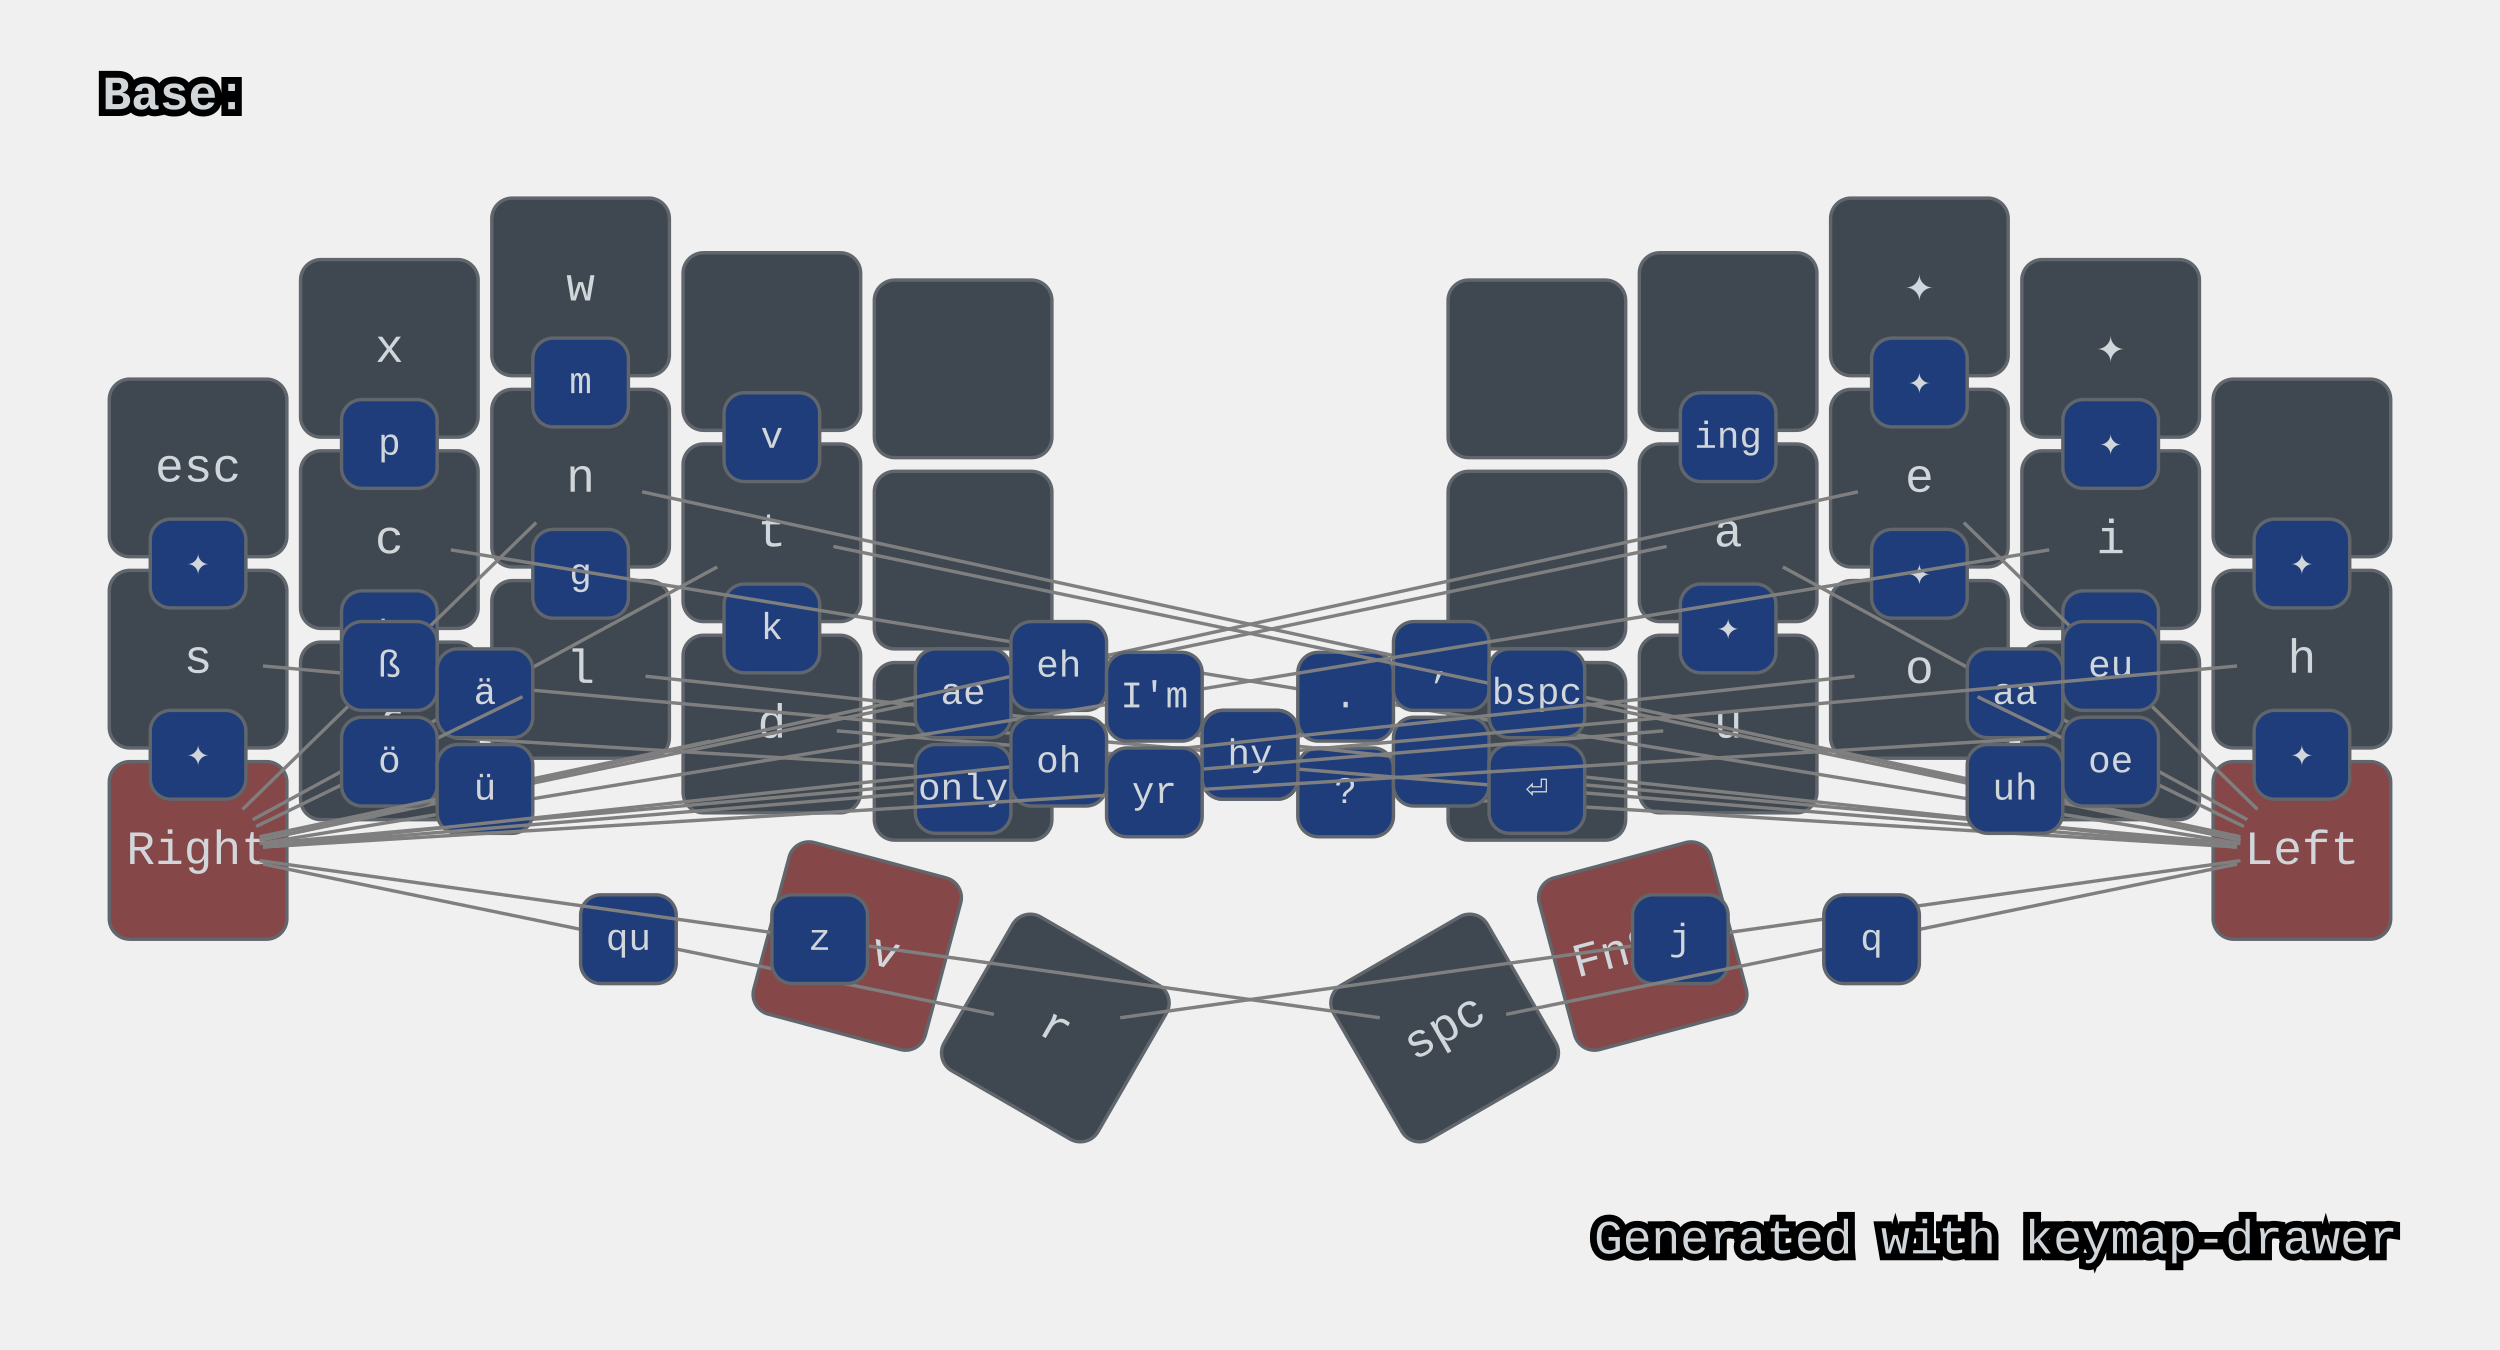
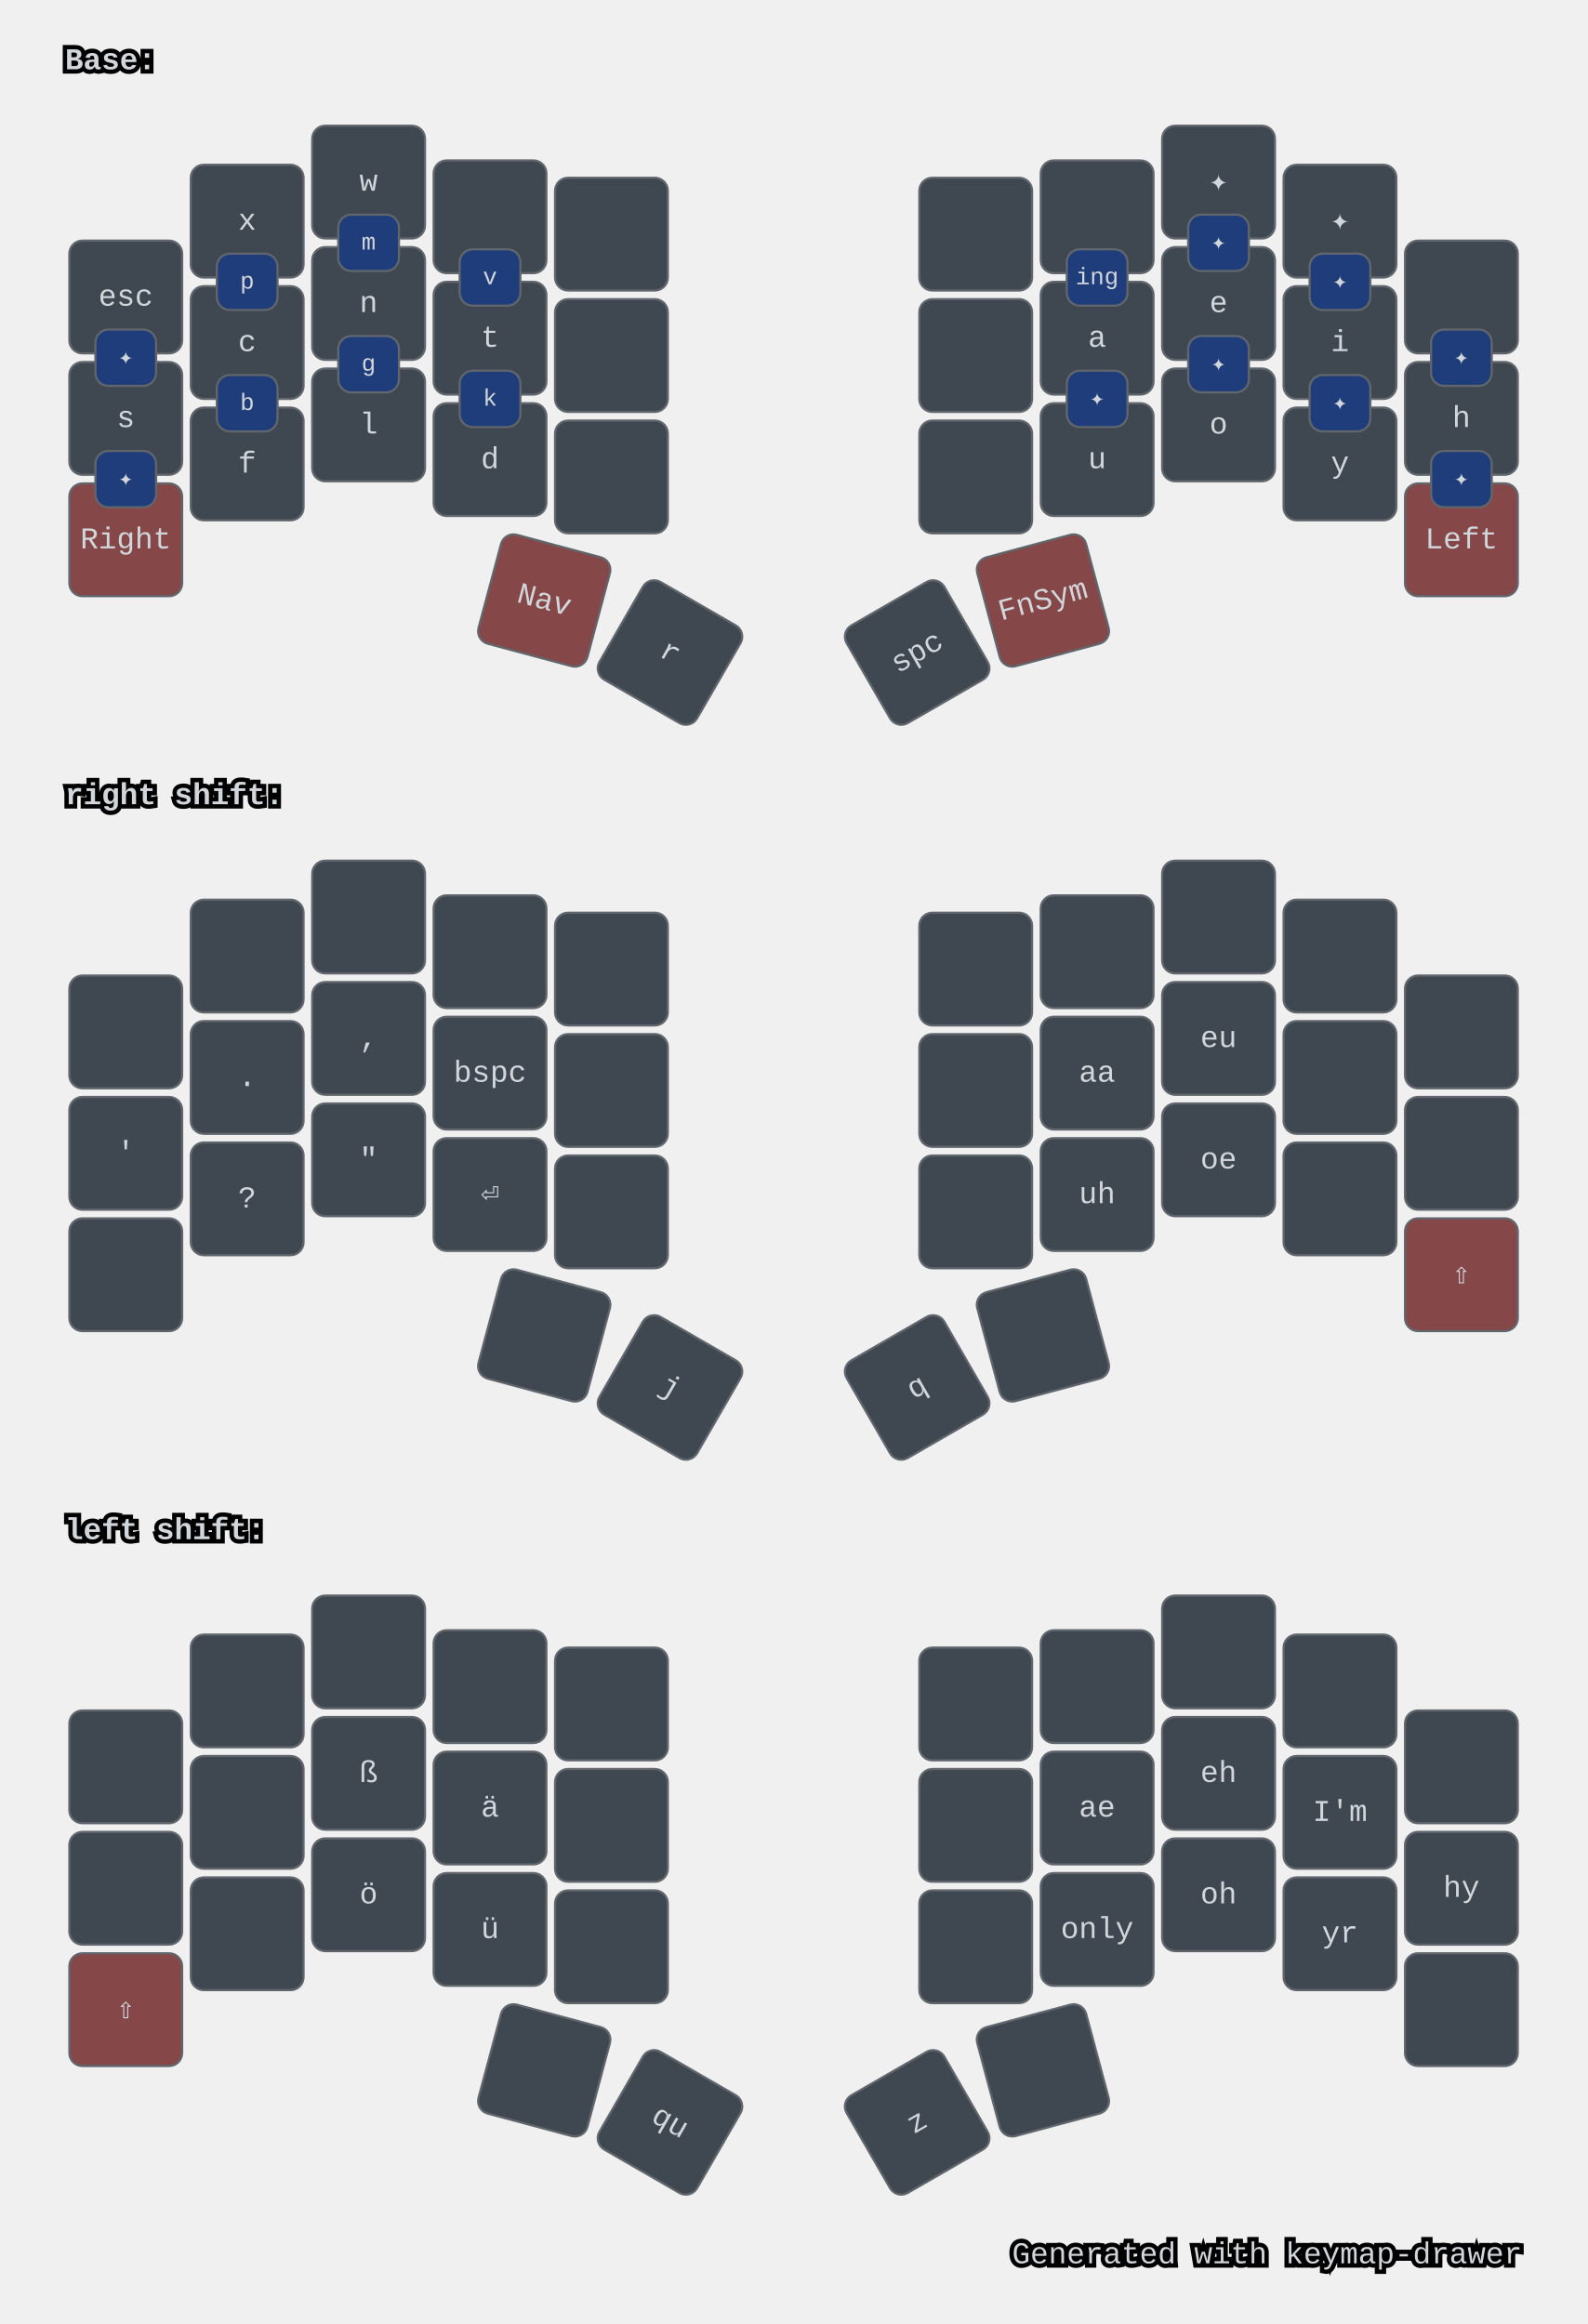
- <svg xmlns="http://www.w3.org/2000/svg" width="732" height="395" viewBox="0 0 732 395" class="keymap">
+ <svg xmlns="http://www.w3.org/2000/svg" width="732" height="1072" viewBox="0 0 732 1072" class="keymap">
  <style>/* inherit to force styles through use tags */
svg path {
    fill: inherit;
}

/* font and background color specifications */
svg.keymap {
    font-family: SFMono-Regular,Consolas,Liberation Mono,Menlo,monospace;
    font-size: 14px;
    font-kerning: normal;
    text-rendering: optimizeLegibility;
    fill: #24292e;
}

/* default key styling */
rect.key {
    fill: #f6f8fa;
}

rect.key, rect.combo {
    stroke: #c9cccf;
    stroke-width: 1;
}

/* default key side styling, only used is draw_key_sides is set */
rect.side {
    filter: brightness(90%);
}

/* color accent for combo boxes */
rect.combo, rect.combo-separate {
    fill: #cdf;
}

/* color accent for held keys */
rect.held, rect.combo.held {
    fill: #fdd;
}

/* color accent for ghost (optional) keys */
rect.ghost, rect.combo.ghost {
    stroke-dasharray: 4, 4;
    stroke-width: 2;
}

text {
    text-anchor: middle;
    dominant-baseline: middle;
}

/* styling for layer labels */
text.label {
    font-weight: bold;
    text-anchor: start;
    stroke: white;
    stroke-width: 4;
    paint-order: stroke;
}

/* styling for optional footer */
text.footer {
    text-anchor: end;
    dominant-baseline: auto;
    stroke: white;
    stroke-width: 4;
    paint-order: stroke;
}

/* styling for combo tap, and key non-tap label text */
text.combo, text.hold, text.shifted, text.left, text.right, text.tl, text.tr, text.bl, text.br {
    font-size: 11px;
}

text.hold, text.bl, text.br {
    text-anchor: middle;
    dominant-baseline: auto;
}

text.shifted, text.tl, text.tr {
    text-anchor: middle;
    dominant-baseline: hanging;
}

text.left, text.tl, text.bl {
    text-anchor: start;
}

text.right, text.tr, text.br {
    text-anchor: end;
}

text.layer-activator {
    text-decoration: underline;
}

/* styling for hold/shifted label text in combo box */
text.combo.hold, text.combo.shifted, text.combo.left, text.combo.right {
    font-size: 8px;
}

/* lighter symbol for transparent keys */
text.trans {
    fill: #7b7e81;
}

/* styling for combo dendrons */
path.combo {
    stroke-width: 1;
    stroke: gray;
    fill: none;
}

/* Start Tabler Icons Cleanup */
/* cannot use height/width with glyphs */
.icon-tabler &gt; path {
    fill: inherit;
    stroke: inherit;
    stroke-width: 2;
}
/* hide tabler's default box */
.icon-tabler &gt; path[stroke="none"][fill="none"] {
    visibility: hidden;
}
/* End Tabler Icons Cleanup */

svg.keymap { fill: #d1d6db; }
rect.key { fill: #3f4750; }
rect.key, rect.combo { stroke: #60666c; }
rect.combo, rect.combo-separate { fill: #1f3d7a; }
rect.held, rect.combo.held { fill: #854747; }
text.label, text.footer { stroke: black; }
text.trans { fill: #7e8184; }
path.combo { stroke: #7f7f7f; }
</style>
  <g transform="translate(30, 0)" class="layer-Base">
    <text x="0" y="28" class="label" id="Base">Base:</text>
    <g transform="translate(0, 56)">
      <g transform="translate(28, 81)" class="key keypos-0">
        <rect rx="6" ry="6" x="-26" y="-26" width="52" height="52" class="key" />
        <text x="0" y="0" class="key tap">esc</text>
      </g>
      <g transform="translate(84, 46)" class="key keypos-1">
        <rect rx="6" ry="6" x="-26" y="-26" width="52" height="52" class="key" />
        <text x="0" y="0" class="key tap">x</text>
      </g>
      <g transform="translate(140, 28)" class="key keypos-2">
        <rect rx="6" ry="6" x="-26" y="-26" width="52" height="52" class="key" />
        <text x="0" y="0" class="key tap">w</text>
      </g>
      <g transform="translate(196, 44)" class="key keypos-3">
        <rect rx="6" ry="6" x="-26" y="-26" width="52" height="52" class="key" />
      </g>
      <g transform="translate(252, 52)" class="key keypos-4">
        <rect rx="6" ry="6" x="-26" y="-26" width="52" height="52" class="key" />
      </g>
      <g transform="translate(420, 52)" class="key keypos-5">
        <rect rx="6" ry="6" x="-26" y="-26" width="52" height="52" class="key" />
      </g>
      <g transform="translate(476, 44)" class="key keypos-6">
        <rect rx="6" ry="6" x="-26" y="-26" width="52" height="52" class="key" />
      </g>
      <g transform="translate(532, 28)" class="key keypos-7">
        <rect rx="6" ry="6" x="-26" y="-26" width="52" height="52" class="key" />
        <text x="0" y="0" class="key tap">✦</text>
      </g>
      <g transform="translate(588, 46)" class="key keypos-8">
        <rect rx="6" ry="6" x="-26" y="-26" width="52" height="52" class="key" />
        <text x="0" y="0" class="key tap">✦</text>
      </g>
      <g transform="translate(644, 81)" class="key keypos-9">
        <rect rx="6" ry="6" x="-26" y="-26" width="52" height="52" class="key" />
      </g>
      <g transform="translate(28, 137)" class="key keypos-10">
        <rect rx="6" ry="6" x="-26" y="-26" width="52" height="52" class="key" />
        <text x="0" y="0" class="key tap">s</text>
      </g>
      <g transform="translate(84, 102)" class="key keypos-11">
        <rect rx="6" ry="6" x="-26" y="-26" width="52" height="52" class="key" />
        <text x="0" y="0" class="key tap">c</text>
      </g>
      <g transform="translate(140, 84)" class="key keypos-12">
        <rect rx="6" ry="6" x="-26" y="-26" width="52" height="52" class="key" />
        <text x="0" y="0" class="key tap">n</text>
      </g>
      <g transform="translate(196, 100)" class="key keypos-13">
        <rect rx="6" ry="6" x="-26" y="-26" width="52" height="52" class="key" />
        <text x="0" y="0" class="key tap">t</text>
      </g>
      <g transform="translate(252, 108)" class="key keypos-14">
        <rect rx="6" ry="6" x="-26" y="-26" width="52" height="52" class="key" />
      </g>
      <g transform="translate(420, 108)" class="key keypos-15">
        <rect rx="6" ry="6" x="-26" y="-26" width="52" height="52" class="key" />
      </g>
      <g transform="translate(476, 100)" class="key keypos-16">
        <rect rx="6" ry="6" x="-26" y="-26" width="52" height="52" class="key" />
        <text x="0" y="0" class="key tap">a</text>
      </g>
      <g transform="translate(532, 84)" class="key keypos-17">
        <rect rx="6" ry="6" x="-26" y="-26" width="52" height="52" class="key" />
        <text x="0" y="0" class="key tap">e</text>
      </g>
      <g transform="translate(588, 102)" class="key keypos-18">
        <rect rx="6" ry="6" x="-26" y="-26" width="52" height="52" class="key" />
        <text x="0" y="0" class="key tap">i</text>
      </g>
      <g transform="translate(644, 137)" class="key keypos-19">
        <rect rx="6" ry="6" x="-26" y="-26" width="52" height="52" class="key" />
        <text x="0" y="0" class="key tap">h</text>
      </g>
      <g transform="translate(28, 193)" class="key held keypos-20">
        <rect rx="6" ry="6" x="-26" y="-26" width="52" height="52" class="key held" />
        <text x="0" y="0" class="key held tap">Right</text>
      </g>
      <g transform="translate(84, 158)" class="key keypos-21">
        <rect rx="6" ry="6" x="-26" y="-26" width="52" height="52" class="key" />
        <text x="0" y="0" class="key tap">f</text>
      </g>
      <g transform="translate(140, 140)" class="key keypos-22">
        <rect rx="6" ry="6" x="-26" y="-26" width="52" height="52" class="key" />
        <text x="0" y="0" class="key tap">l</text>
      </g>
      <g transform="translate(196, 156)" class="key keypos-23">
        <rect rx="6" ry="6" x="-26" y="-26" width="52" height="52" class="key" />
        <text x="0" y="0" class="key tap">d</text>
      </g>
      <g transform="translate(252, 164)" class="key keypos-24">
        <rect rx="6" ry="6" x="-26" y="-26" width="52" height="52" class="key" />
      </g>
      <g transform="translate(420, 164)" class="key keypos-25">
        <rect rx="6" ry="6" x="-26" y="-26" width="52" height="52" class="key" />
      </g>
      <g transform="translate(476, 156)" class="key keypos-26">
        <rect rx="6" ry="6" x="-26" y="-26" width="52" height="52" class="key" />
        <text x="0" y="0" class="key tap">u</text>
      </g>
      <g transform="translate(532, 140)" class="key keypos-27">
        <rect rx="6" ry="6" x="-26" y="-26" width="52" height="52" class="key" />
        <text x="0" y="0" class="key tap">o</text>
      </g>
      <g transform="translate(588, 158)" class="key keypos-28">
        <rect rx="6" ry="6" x="-26" y="-26" width="52" height="52" class="key" />
        <text x="0" y="0" class="key tap">y</text>
      </g>
      <g transform="translate(644, 193)" class="key held keypos-29">
        <rect rx="6" ry="6" x="-26" y="-26" width="52" height="52" class="key held" />
        <text x="0" y="0" class="key held tap">Left</text>
      </g>
      <g transform="translate(221, 221) rotate(15.0)" class="key held keypos-30">
        <rect rx="6" ry="6" x="-26" y="-26" width="52" height="52" class="key held" />
        <text x="0" y="0" class="key held tap">Nav</text>
      </g>
      <g transform="translate(279, 245) rotate(30.0)" class="key keypos-31">
        <rect rx="6" ry="6" x="-26" y="-26" width="52" height="52" class="key" />
        <text x="0" y="0" class="key tap">r</text>
      </g>
      <g transform="translate(393, 245) rotate(-30.0)" class="key keypos-32">
        <rect rx="6" ry="6" x="-26" y="-26" width="52" height="52" class="key" />
        <text x="0" y="0" class="key tap">spc</text>
      </g>
      <g transform="translate(451, 221) rotate(-15.0)" class="key held keypos-33">
        <rect rx="6" ry="6" x="-26" y="-26" width="52" height="52" class="key held" />
        <text x="0" y="0" class="key held tap">FnSym</text>
      </g>
      <g class="combo combopos-0">
        <rect rx="6" ry="6" x="182" y="59" width="28" height="26" class="combo" />
        <text x="196" y="72" class="combo tap">v</text>
      </g>
      <g class="combo combopos-1">
        <rect rx="6" ry="6" x="182" y="115" width="28" height="26" class="combo" />
        <text x="196" y="128" class="combo tap">k</text>
      </g>
      <g class="combo combopos-2">
        <rect rx="6" ry="6" x="126" y="43" width="28" height="26" class="combo" />
        <text x="140" y="56" class="combo tap">m</text>
      </g>
      <g class="combo combopos-3">
        <rect rx="6" ry="6" x="126" y="99" width="28" height="26" class="combo" />
        <text x="140" y="112" class="combo tap">g</text>
      </g>
      <g class="combo combopos-4">
        <rect rx="6" ry="6" x="70" y="61" width="28" height="26" class="combo" />
        <text x="84" y="74" class="combo tap">p</text>
      </g>
      <g class="combo combopos-5">
        <rect rx="6" ry="6" x="70" y="117" width="28" height="26" class="combo" />
        <text x="84" y="130" class="combo tap">b</text>
      </g>
      <g class="combo combopos-6">
        <rect rx="6" ry="6" x="14" y="96" width="28" height="26" class="combo" />
        <text x="28" y="109" class="combo tap">✦</text>
      </g>
      <g class="combo combopos-7">
        <rect rx="6" ry="6" x="14" y="152" width="28" height="26" class="combo" />
        <text x="28" y="165" class="combo tap">✦</text>
      </g>
      <g class="combo combopos-8">
        <rect rx="6" ry="6" x="462" y="59" width="28" height="26" class="combo" />
        <text x="476" y="72" class="combo tap">ing</text>
      </g>
      <g class="combo combopos-9">
        <rect rx="6" ry="6" x="462" y="115" width="28" height="26" class="combo" />
        <text x="476" y="128" class="combo tap">✦</text>
      </g>
      <g class="combo combopos-10">
        <rect rx="6" ry="6" x="518" y="43" width="28" height="26" class="combo" />
        <text x="532" y="56" class="combo tap">✦</text>
      </g>
      <g class="combo combopos-11">
        <rect rx="6" ry="6" x="518" y="99" width="28" height="26" class="combo" />
        <text x="532" y="112" class="combo tap">✦</text>
      </g>
      <g class="combo combopos-12">
        <rect rx="6" ry="6" x="574" y="61" width="28" height="26" class="combo" />
        <text x="588" y="74" class="combo tap">✦</text>
      </g>
      <g class="combo combopos-13">
        <rect rx="6" ry="6" x="574" y="117" width="28" height="26" class="combo" />
        <text x="588" y="130" class="combo tap">✦</text>
      </g>
      <g class="combo combopos-14">
        <rect rx="6" ry="6" x="630" y="96" width="28" height="26" class="combo" />
        <text x="644" y="109" class="combo tap">✦</text>
      </g>
      <g class="combo combopos-15">
        <rect rx="6" ry="6" x="630" y="152" width="28" height="26" class="combo" />
        <text x="644" y="165" class="combo tap">✦</text>
      </g>
-       <g class="combo combopos-16">
-         <path d="M336,165 l-289,-26" class="combo" />
-         <path d="M336,165 l289,26" class="combo" />
-         <rect rx="6" ry="6" x="322" y="152" width="28" height="26" class="combo" />
-         <text x="336" y="165" class="combo tap">'</text>
-       </g>
-       <g class="combo combopos-17">
-         <path d="M364,148 l-262,-43" class="combo" />
-         <path d="M364,148 l262,43" class="combo" />
-         <rect rx="6" ry="6" x="350" y="135" width="28" height="26" class="combo" />
-         <text x="364" y="148" class="combo tap">.</text>
-       </g>
-       <g class="combo combopos-18">
-         <path d="M392,139 l-234,-51" class="combo" />
-         <path d="M392,139 l234,51" class="combo" />
-         <rect rx="6" ry="6" x="378" y="126" width="28" height="26" class="combo" />
-         <text x="392" y="139" class="combo tap">,</text>
-       </g>
-       <g class="combo combopos-19">
-         <path d="M420,147 l-206,-43" class="combo" />
-         <path d="M420,147 l206,43" class="combo" />
-         <rect rx="6" ry="6" x="406" y="134" width="28" height="26" class="combo" />
-         <text x="420" y="147" class="combo tap">bspc</text>
-       </g>
-       <g class="combo combopos-20">
-         <path d="M560,147 l-68,-37" class="combo" />
-         <path d="M560,147 l68,37" class="combo" />
-         <rect rx="6" ry="6" x="546" y="134" width="28" height="26" class="combo" />
-         <text x="560" y="147" class="combo tap">aa</text>
-       </g>
-       <g class="combo combopos-21">
-         <path d="M588,139 l-43,-42" class="combo" />
-         <path d="M588,139 l43,42" class="combo" />
-         <rect rx="6" ry="6" x="574" y="126" width="28" height="26" class="combo" />
-         <text x="588" y="139" class="combo tap">eu</text>
-       </g>
-       <g class="combo combopos-22">
-         <path d="M364,176 l-261,-16" class="combo" />
-         <path d="M364,176 l261,16" class="combo" />
-         <rect rx="6" ry="6" x="350" y="163" width="28" height="26" class="combo" />
-         <text x="364" y="176" class="combo tap">?</text>
-       </g>
-       <g class="combo combopos-23">
-         <path d="M392,167 l-233,-25" class="combo" />
-         <path d="M392,167 l233,25" class="combo" />
-         <rect rx="6" ry="6" x="378" y="154" width="28" height="26" class="combo" />
-       </g>
-       <g class="combo combopos-24">
-         <path d="M420,175 l-205,-17" class="combo" />
-         <path d="M420,175 l205,17" class="combo" />
-         <rect rx="6" ry="6" x="406" y="162" width="28" height="26" class="combo" />
-         <text x="420" y="175" class="combo tap">⏎</text>
-       </g>
-       <g class="combo combopos-25">
-         <path d="M560,175 l-66,-14" class="combo" />
-         <path d="M560,175 l66,14" class="combo" />
-         <rect rx="6" ry="6" x="546" y="162" width="28" height="26" class="combo" />
-         <text x="560" y="175" class="combo tap">uh</text>
-       </g>
-       <g class="combo combopos-26">
-         <path d="M588,167 l-39,-19" class="combo" />
-         <path d="M588,167 l39,19" class="combo" />
-         <rect rx="6" ry="6" x="574" y="154" width="28" height="26" class="combo" />
-         <text x="588" y="167" class="combo tap">oe</text>
-       </g>
-       <g class="combo combopos-27">
-         <path d="M462,219 l164,-23" class="combo" />
-         <path d="M462,219 l-164,23" class="combo" />
-         <rect rx="6" ry="6" x="448" y="206" width="28" height="26" class="combo" />
-         <text x="462" y="219" class="combo tap">j</text>
-       </g>
-       <g class="combo combopos-28">
-         <path d="M518,219 l107,-22" class="combo" />
-         <path d="M518,219 l-107,22" class="combo" />
-         <rect rx="6" ry="6" x="504" y="206" width="28" height="26" class="combo" />
-         <text x="518" y="219" class="combo tap">q</text>
-       </g>
-       <g class="combo combopos-29">
-         <path d="M84,139 l43,-42" class="combo" />
-         <path d="M84,139 l-43,42" class="combo" />
-         <rect rx="6" ry="6" x="70" y="126" width="28" height="26" class="combo" />
-         <text x="84" y="139" class="combo tap">ß</text>
-       </g>
-       <g class="combo combopos-30">
-         <path d="M112,147 l68,-37" class="combo" />
-         <path d="M112,147 l-68,37" class="combo" />
-         <rect rx="6" ry="6" x="98" y="134" width="28" height="26" class="combo" />
-         <text x="112" y="147" class="combo tap">ä</text>
-       </g>
-       <g class="combo combopos-31">
-         <path d="M252,147 l206,-43" class="combo" />
-         <path d="M252,147 l-206,43" class="combo" />
-         <rect rx="6" ry="6" x="238" y="134" width="28" height="26" class="combo" />
-         <text x="252" y="147" class="combo tap">ae</text>
-       </g>
-       <g class="combo combopos-32">
-         <path d="M280,139 l234,-51" class="combo" />
-         <path d="M280,139 l-234,51" class="combo" />
-         <rect rx="6" ry="6" x="266" y="126" width="28" height="26" class="combo" />
-         <text x="280" y="139" class="combo tap">eh</text>
-       </g>
-       <g class="combo combopos-33">
-         <path d="M308,148 l262,-43" class="combo" />
-         <path d="M308,148 l-262,43" class="combo" />
-         <rect rx="6" ry="6" x="294" y="135" width="28" height="26" class="combo" />
-         <text x="308" y="148" class="combo tap">I'm</text>
-       </g>
-       <g class="combo combopos-34">
-         <path d="M336,165 l289,-26" class="combo" />
-         <path d="M336,165 l-289,26" class="combo" />
-         <rect rx="6" ry="6" x="322" y="152" width="28" height="26" class="combo" />
-         <text x="336" y="165" class="combo tap">hy</text>
-       </g>
-       <g class="combo combopos-35">
-         <path d="M84,167 l-39,19" class="combo" />
-         <path d="M84,167 l39,-19" class="combo" />
-         <rect rx="6" ry="6" x="70" y="154" width="28" height="26" class="combo" />
-         <text x="84" y="167" class="combo tap">ö</text>
-       </g>
-       <g class="combo combopos-36">
-         <path d="M112,175 l-66,14" class="combo" />
-         <path d="M112,175 l66,-14" class="combo" />
-         <rect rx="6" ry="6" x="98" y="162" width="28" height="26" class="combo" />
-         <text x="112" y="175" class="combo tap">ü</text>
-       </g>
-       <g class="combo combopos-37">
-         <path d="M252,175 l-205,17" class="combo" />
-         <path d="M252,175 l205,-17" class="combo" />
-         <rect rx="6" ry="6" x="238" y="162" width="28" height="26" class="combo" />
-         <text x="252" y="175" class="combo tap">only</text>
-       </g>
-       <g class="combo combopos-38">
-         <path d="M280,167 l-233,25" class="combo" />
-         <path d="M280,167 l233,-25" class="combo" />
-         <rect rx="6" ry="6" x="266" y="154" width="28" height="26" class="combo" />
-         <text x="280" y="167" class="combo tap">oh</text>
-       </g>
-       <g class="combo combopos-39">
-         <path d="M308,176 l-261,16" class="combo" />
-         <path d="M308,176 l261,-16" class="combo" />
-         <rect rx="6" ry="6" x="294" y="163" width="28" height="26" class="combo" />
-         <text x="308" y="176" class="combo tap">yr</text>
-       </g>
-       <g class="combo combopos-40">
-         <path d="M154,219 l-107,-22" class="combo" />
-         <path d="M154,219 l107,22" class="combo" />
-         <rect rx="6" ry="6" x="140" y="206" width="28" height="26" class="combo" />
-         <text x="154" y="219" class="combo tap">qu</text>
-       </g>
-       <g class="combo combopos-41">
-         <path d="M210,219 l-164,-23" class="combo" />
-         <path d="M210,219 l164,23" class="combo" />
-         <rect rx="6" ry="6" x="196" y="206" width="28" height="26" class="combo" />
-         <text x="210" y="219" class="combo tap">z</text>
-       </g>
    </g>
  </g>
-   <text x="702.0" y="367.0" class="footer">Generated with <a href="https://github.com/caksoylar/keymap-drawer">keymap-drawer</a>
+   <g transform="translate(30, 339)" class="layer-right shift">
+     <text x="0" y="28" class="label" id="right-shift">right shift:</text>
+     <g transform="translate(0, 56)">
+       <g transform="translate(28, 81)" class="key keypos-0">
+         <rect rx="6" ry="6" x="-26" y="-26" width="52" height="52" class="key" />
+       </g>
+       <g transform="translate(84, 46)" class="key keypos-1">
+         <rect rx="6" ry="6" x="-26" y="-26" width="52" height="52" class="key" />
+       </g>
+       <g transform="translate(140, 28)" class="key keypos-2">
+         <rect rx="6" ry="6" x="-26" y="-26" width="52" height="52" class="key" />
+       </g>
+       <g transform="translate(196, 44)" class="key keypos-3">
+         <rect rx="6" ry="6" x="-26" y="-26" width="52" height="52" class="key" />
+       </g>
+       <g transform="translate(252, 52)" class="key keypos-4">
+         <rect rx="6" ry="6" x="-26" y="-26" width="52" height="52" class="key" />
+       </g>
+       <g transform="translate(420, 52)" class="key keypos-5">
+         <rect rx="6" ry="6" x="-26" y="-26" width="52" height="52" class="key" />
+       </g>
+       <g transform="translate(476, 44)" class="key keypos-6">
+         <rect rx="6" ry="6" x="-26" y="-26" width="52" height="52" class="key" />
+       </g>
+       <g transform="translate(532, 28)" class="key keypos-7">
+         <rect rx="6" ry="6" x="-26" y="-26" width="52" height="52" class="key" />
+       </g>
+       <g transform="translate(588, 46)" class="key keypos-8">
+         <rect rx="6" ry="6" x="-26" y="-26" width="52" height="52" class="key" />
+       </g>
+       <g transform="translate(644, 81)" class="key keypos-9">
+         <rect rx="6" ry="6" x="-26" y="-26" width="52" height="52" class="key" />
+       </g>
+       <g transform="translate(28, 137)" class="key keypos-10">
+         <rect rx="6" ry="6" x="-26" y="-26" width="52" height="52" class="key" />
+         <text x="0" y="0" class="key tap">'</text>
+       </g>
+       <g transform="translate(84, 102)" class="key keypos-11">
+         <rect rx="6" ry="6" x="-26" y="-26" width="52" height="52" class="key" />
+         <text x="0" y="0" class="key tap">.</text>
+       </g>
+       <g transform="translate(140, 84)" class="key keypos-12">
+         <rect rx="6" ry="6" x="-26" y="-26" width="52" height="52" class="key" />
+         <text x="0" y="0" class="key tap">,</text>
+       </g>
+       <g transform="translate(196, 100)" class="key keypos-13">
+         <rect rx="6" ry="6" x="-26" y="-26" width="52" height="52" class="key" />
+         <text x="0" y="0" class="key tap">bspc</text>
+       </g>
+       <g transform="translate(252, 108)" class="key keypos-14">
+         <rect rx="6" ry="6" x="-26" y="-26" width="52" height="52" class="key" />
+       </g>
+       <g transform="translate(420, 108)" class="key keypos-15">
+         <rect rx="6" ry="6" x="-26" y="-26" width="52" height="52" class="key" />
+       </g>
+       <g transform="translate(476, 100)" class="key keypos-16">
+         <rect rx="6" ry="6" x="-26" y="-26" width="52" height="52" class="key" />
+         <text x="0" y="0" class="key tap">aa</text>
+       </g>
+       <g transform="translate(532, 84)" class="key keypos-17">
+         <rect rx="6" ry="6" x="-26" y="-26" width="52" height="52" class="key" />
+         <text x="0" y="0" class="key tap">eu</text>
+       </g>
+       <g transform="translate(588, 102)" class="key keypos-18">
+         <rect rx="6" ry="6" x="-26" y="-26" width="52" height="52" class="key" />
+       </g>
+       <g transform="translate(644, 137)" class="key keypos-19">
+         <rect rx="6" ry="6" x="-26" y="-26" width="52" height="52" class="key" />
+       </g>
+       <g transform="translate(28, 193)" class="key keypos-20">
+         <rect rx="6" ry="6" x="-26" y="-26" width="52" height="52" class="key" />
+       </g>
+       <g transform="translate(84, 158)" class="key keypos-21">
+         <rect rx="6" ry="6" x="-26" y="-26" width="52" height="52" class="key" />
+         <text x="0" y="0" class="key tap">?</text>
+       </g>
+       <g transform="translate(140, 140)" class="key keypos-22">
+         <rect rx="6" ry="6" x="-26" y="-26" width="52" height="52" class="key" />
+         <text x="0" y="0" class="key tap">"</text>
+       </g>
+       <g transform="translate(196, 156)" class="key keypos-23">
+         <rect rx="6" ry="6" x="-26" y="-26" width="52" height="52" class="key" />
+         <text x="0" y="0" class="key tap">⏎</text>
+       </g>
+       <g transform="translate(252, 164)" class="key keypos-24">
+         <rect rx="6" ry="6" x="-26" y="-26" width="52" height="52" class="key" />
+       </g>
+       <g transform="translate(420, 164)" class="key keypos-25">
+         <rect rx="6" ry="6" x="-26" y="-26" width="52" height="52" class="key" />
+       </g>
+       <g transform="translate(476, 156)" class="key keypos-26">
+         <rect rx="6" ry="6" x="-26" y="-26" width="52" height="52" class="key" />
+         <text x="0" y="0" class="key tap">uh</text>
+       </g>
+       <g transform="translate(532, 140)" class="key keypos-27">
+         <rect rx="6" ry="6" x="-26" y="-26" width="52" height="52" class="key" />
+         <text x="0" y="0" class="key tap">oe</text>
+       </g>
+       <g transform="translate(588, 158)" class="key keypos-28">
+         <rect rx="6" ry="6" x="-26" y="-26" width="52" height="52" class="key" />
+       </g>
+       <g transform="translate(644, 193)" class="key held keypos-29">
+         <rect rx="6" ry="6" x="-26" y="-26" width="52" height="52" class="key held" />
+         <text x="0" y="0" class="key held tap">⇧</text>
+       </g>
+       <g transform="translate(221, 221) rotate(15.0)" class="key keypos-30">
+         <rect rx="6" ry="6" x="-26" y="-26" width="52" height="52" class="key" />
+       </g>
+       <g transform="translate(279, 245) rotate(30.0)" class="key keypos-31">
+         <rect rx="6" ry="6" x="-26" y="-26" width="52" height="52" class="key" />
+         <text x="0" y="0" class="key tap">j</text>
+       </g>
+       <g transform="translate(393, 245) rotate(-30.0)" class="key keypos-32">
+         <rect rx="6" ry="6" x="-26" y="-26" width="52" height="52" class="key" />
+         <text x="0" y="0" class="key tap">q</text>
+       </g>
+       <g transform="translate(451, 221) rotate(-15.0)" class="key keypos-33">
+         <rect rx="6" ry="6" x="-26" y="-26" width="52" height="52" class="key" />
+       </g>
+     </g>
+   </g>
+   <g transform="translate(30, 678)" class="layer-left shift">
+     <text x="0" y="28" class="label" id="left-shift">left shift:</text>
+     <g transform="translate(0, 56)">
+       <g transform="translate(28, 81)" class="key keypos-0">
+         <rect rx="6" ry="6" x="-26" y="-26" width="52" height="52" class="key" />
+       </g>
+       <g transform="translate(84, 46)" class="key keypos-1">
+         <rect rx="6" ry="6" x="-26" y="-26" width="52" height="52" class="key" />
+       </g>
+       <g transform="translate(140, 28)" class="key keypos-2">
+         <rect rx="6" ry="6" x="-26" y="-26" width="52" height="52" class="key" />
+       </g>
+       <g transform="translate(196, 44)" class="key keypos-3">
+         <rect rx="6" ry="6" x="-26" y="-26" width="52" height="52" class="key" />
+       </g>
+       <g transform="translate(252, 52)" class="key keypos-4">
+         <rect rx="6" ry="6" x="-26" y="-26" width="52" height="52" class="key" />
+       </g>
+       <g transform="translate(420, 52)" class="key keypos-5">
+         <rect rx="6" ry="6" x="-26" y="-26" width="52" height="52" class="key" />
+       </g>
+       <g transform="translate(476, 44)" class="key keypos-6">
+         <rect rx="6" ry="6" x="-26" y="-26" width="52" height="52" class="key" />
+       </g>
+       <g transform="translate(532, 28)" class="key keypos-7">
+         <rect rx="6" ry="6" x="-26" y="-26" width="52" height="52" class="key" />
+       </g>
+       <g transform="translate(588, 46)" class="key keypos-8">
+         <rect rx="6" ry="6" x="-26" y="-26" width="52" height="52" class="key" />
+       </g>
+       <g transform="translate(644, 81)" class="key keypos-9">
+         <rect rx="6" ry="6" x="-26" y="-26" width="52" height="52" class="key" />
+       </g>
+       <g transform="translate(28, 137)" class="key keypos-10">
+         <rect rx="6" ry="6" x="-26" y="-26" width="52" height="52" class="key" />
+       </g>
+       <g transform="translate(84, 102)" class="key keypos-11">
+         <rect rx="6" ry="6" x="-26" y="-26" width="52" height="52" class="key" />
+       </g>
+       <g transform="translate(140, 84)" class="key keypos-12">
+         <rect rx="6" ry="6" x="-26" y="-26" width="52" height="52" class="key" />
+         <text x="0" y="0" class="key tap">ß</text>
+       </g>
+       <g transform="translate(196, 100)" class="key keypos-13">
+         <rect rx="6" ry="6" x="-26" y="-26" width="52" height="52" class="key" />
+         <text x="0" y="0" class="key tap">ä</text>
+       </g>
+       <g transform="translate(252, 108)" class="key keypos-14">
+         <rect rx="6" ry="6" x="-26" y="-26" width="52" height="52" class="key" />
+       </g>
+       <g transform="translate(420, 108)" class="key keypos-15">
+         <rect rx="6" ry="6" x="-26" y="-26" width="52" height="52" class="key" />
+       </g>
+       <g transform="translate(476, 100)" class="key keypos-16">
+         <rect rx="6" ry="6" x="-26" y="-26" width="52" height="52" class="key" />
+         <text x="0" y="0" class="key tap">ae</text>
+       </g>
+       <g transform="translate(532, 84)" class="key keypos-17">
+         <rect rx="6" ry="6" x="-26" y="-26" width="52" height="52" class="key" />
+         <text x="0" y="0" class="key tap">eh</text>
+       </g>
+       <g transform="translate(588, 102)" class="key keypos-18">
+         <rect rx="6" ry="6" x="-26" y="-26" width="52" height="52" class="key" />
+         <text x="0" y="0" class="key tap">I'm</text>
+       </g>
+       <g transform="translate(644, 137)" class="key keypos-19">
+         <rect rx="6" ry="6" x="-26" y="-26" width="52" height="52" class="key" />
+         <text x="0" y="0" class="key tap">hy</text>
+       </g>
+       <g transform="translate(28, 193)" class="key held keypos-20">
+         <rect rx="6" ry="6" x="-26" y="-26" width="52" height="52" class="key held" />
+         <text x="0" y="0" class="key held tap">⇧</text>
+       </g>
+       <g transform="translate(84, 158)" class="key keypos-21">
+         <rect rx="6" ry="6" x="-26" y="-26" width="52" height="52" class="key" />
+       </g>
+       <g transform="translate(140, 140)" class="key keypos-22">
+         <rect rx="6" ry="6" x="-26" y="-26" width="52" height="52" class="key" />
+         <text x="0" y="0" class="key tap">ö</text>
+       </g>
+       <g transform="translate(196, 156)" class="key keypos-23">
+         <rect rx="6" ry="6" x="-26" y="-26" width="52" height="52" class="key" />
+         <text x="0" y="0" class="key tap">ü</text>
+       </g>
+       <g transform="translate(252, 164)" class="key keypos-24">
+         <rect rx="6" ry="6" x="-26" y="-26" width="52" height="52" class="key" />
+       </g>
+       <g transform="translate(420, 164)" class="key keypos-25">
+         <rect rx="6" ry="6" x="-26" y="-26" width="52" height="52" class="key" />
+       </g>
+       <g transform="translate(476, 156)" class="key keypos-26">
+         <rect rx="6" ry="6" x="-26" y="-26" width="52" height="52" class="key" />
+         <text x="0" y="0" class="key tap">only</text>
+       </g>
+       <g transform="translate(532, 140)" class="key keypos-27">
+         <rect rx="6" ry="6" x="-26" y="-26" width="52" height="52" class="key" />
+         <text x="0" y="0" class="key tap">oh</text>
+       </g>
+       <g transform="translate(588, 158)" class="key keypos-28">
+         <rect rx="6" ry="6" x="-26" y="-26" width="52" height="52" class="key" />
+         <text x="0" y="0" class="key tap">yr</text>
+       </g>
+       <g transform="translate(644, 193)" class="key keypos-29">
+         <rect rx="6" ry="6" x="-26" y="-26" width="52" height="52" class="key" />
+       </g>
+       <g transform="translate(221, 221) rotate(15.0)" class="key keypos-30">
+         <rect rx="6" ry="6" x="-26" y="-26" width="52" height="52" class="key" />
+       </g>
+       <g transform="translate(279, 245) rotate(30.0)" class="key keypos-31">
+         <rect rx="6" ry="6" x="-26" y="-26" width="52" height="52" class="key" />
+         <text x="0" y="0" class="key tap">qu</text>
+       </g>
+       <g transform="translate(393, 245) rotate(-30.0)" class="key keypos-32">
+         <rect rx="6" ry="6" x="-26" y="-26" width="52" height="52" class="key" />
+         <text x="0" y="0" class="key tap">z</text>
+       </g>
+       <g transform="translate(451, 221) rotate(-15.0)" class="key keypos-33">
+         <rect rx="6" ry="6" x="-26" y="-26" width="52" height="52" class="key" />
+       </g>
+     </g>
+   </g>
+   <text x="702.0" y="1044.0" class="footer">Generated with <a href="https://github.com/caksoylar/keymap-drawer">keymap-drawer</a>
  </text>
</svg>
